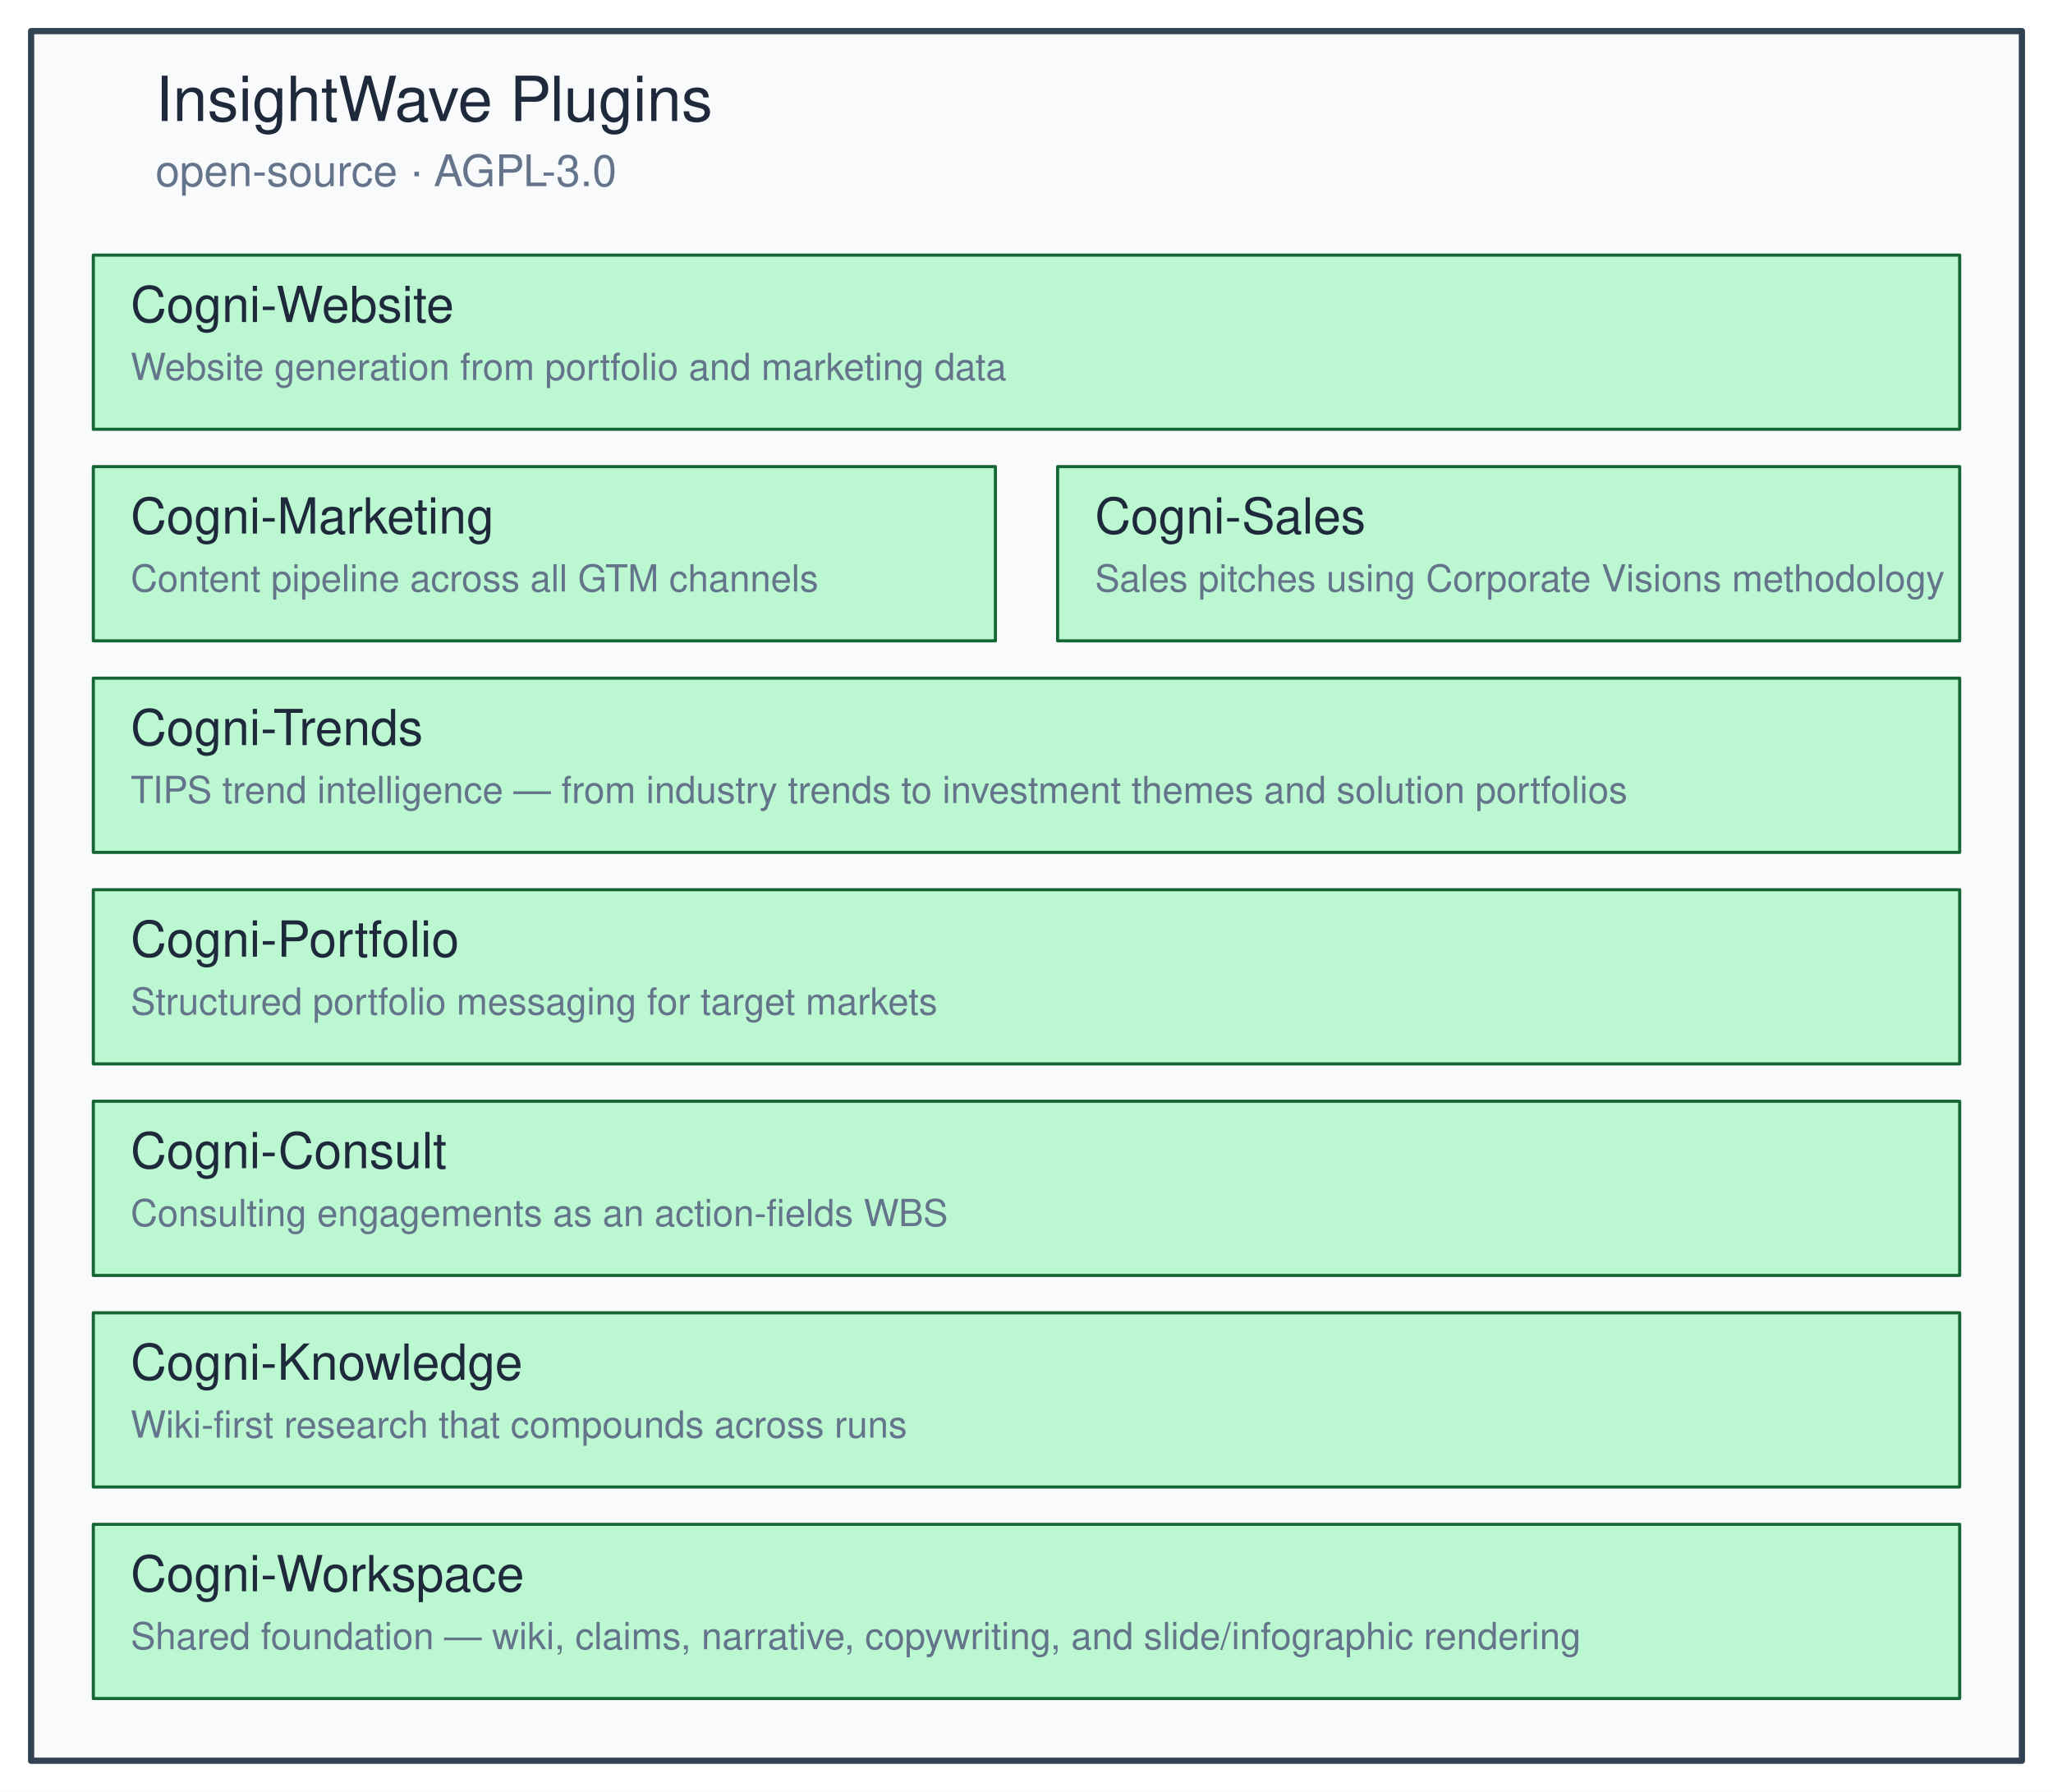
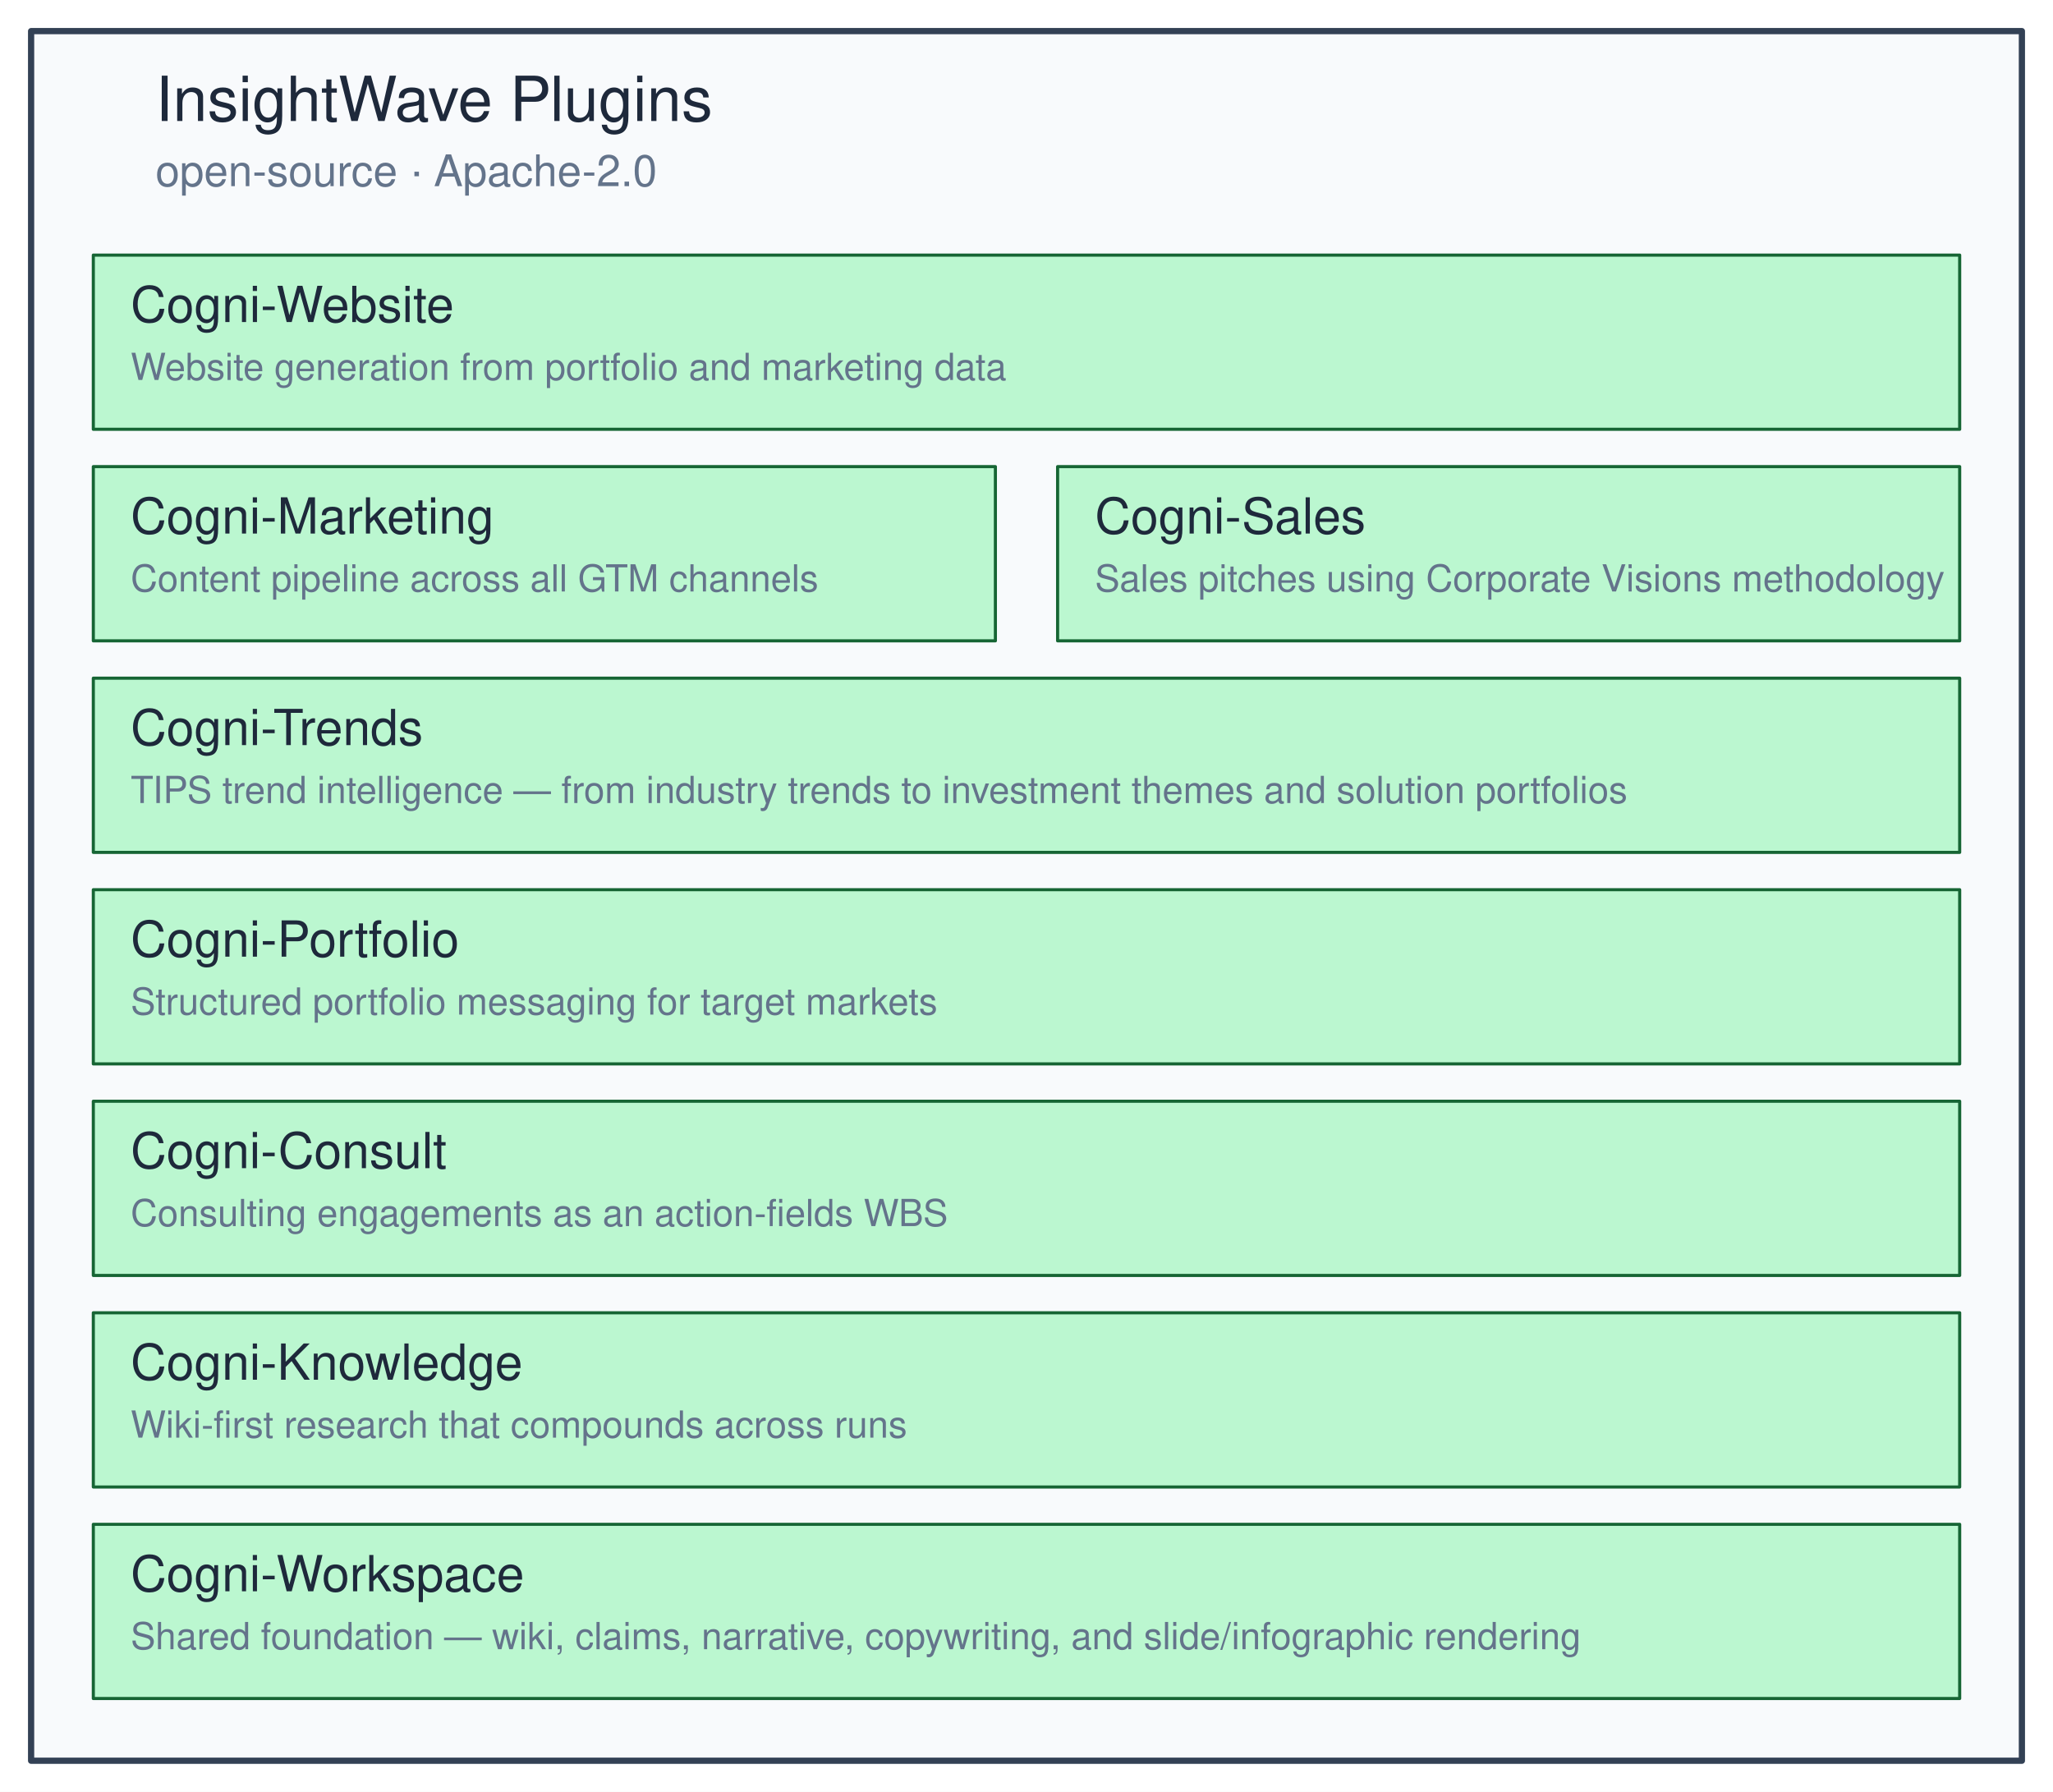
<svg xmlns="http://www.w3.org/2000/svg" version="1.1" viewBox="0 0 660 576" width="1320" height="1152">
  <defs>
    <style class="style-fonts">
      </style>
  </defs>
  <rect x="0" y="0" width="660" height="576" fill="#ffffff" />
  <g stroke-linecap="round" transform="translate(10 10) rotate(0 320 278)">
    <path d="M0 0 L640 0 L640 556 L0 556" stroke="none" stroke-width="0" fill="#f8fafc" />
    <path d="M0 0 C179.33 0, 358.66 0, 640 0 M0 0 C225.58 0, 451.16 0, 640 0 M640 0 C640 206.53, 640 413.06, 640 556 M640 0 C640 219, 640 438, 640 556 M640 556 C410.03 556, 180.07 556, 0 556 M640 556 C446.58 556, 253.16 556, 0 556 M0 556 C0 340.94, 0 125.89, 0 0 M0 556 C0 397.12, 0 238.23, 0 0" stroke="#334155" stroke-width="2" fill="none" />
  </g>
  <g transform="translate(50 22) rotate(0 90.23438 11.5)">
    <text x="0" y="16.9" font-family="Helvetica, Segoe UI Emoji" font-size="20px" fill="#1e293b" text-anchor="start" style="white-space: pre;" direction="ltr" dominant-baseline="alphabetic">InsightWave Plugins</text>
  </g>
  <g transform="translate(50 48) rotate(0 75.48584 8.05)">
-     <text x="0" y="11.83" font-family="Helvetica, Segoe UI Emoji" font-size="14px" fill="#64748b" text-anchor="start" style="white-space: pre;" direction="ltr" dominant-baseline="alphabetic">open-source · AGPL-3.0</text>
+     <text x="0" y="11.83" font-family="Helvetica, Segoe UI Emoji" font-size="14px" fill="#64748b" text-anchor="start" style="white-space: pre;" direction="ltr" dominant-baseline="alphabetic">open-source · Apache-2.0</text>
  </g>
  <g stroke-linecap="round" transform="translate(30 82) rotate(0 300 28)">
    <path d="M0 0 L600 0 L600 56 L0 56" stroke="none" stroke-width="0" fill="#bbf7d0" />
    <path d="M0 0 C225.27 0, 450.54 0, 600 0 M0 0 C128.42 0, 256.84 0, 600 0 M600 0 C600 21.04, 600 42.08, 600 56 M600 0 C600 13.14, 600 26.28, 600 56 M600 56 C370.29 56, 140.59 56, 0 56 M600 56 C411.98 56, 223.95 56, 0 56 M0 56 C0 44.58, 0 33.16, 0 0 M0 56 C0 35.55, 0 15.09, 0 0" stroke="#166534" stroke-width="1" fill="none" />
  </g>
  <g transform="translate(42 90) rotate(0 52.32422 9.2)">
    <text x="0" y="13.52" font-family="Helvetica, Segoe UI Emoji" font-size="16px" fill="#1e293b" text-anchor="start" style="white-space: pre;" direction="ltr" dominant-baseline="alphabetic">Cogni-Website</text>
  </g>
  <g transform="translate(42 112) rotate(0 141.3047 6.9)">
    <text x="0" y="10.14" font-family="Helvetica, Segoe UI Emoji" font-size="12px" fill="#64748b" text-anchor="start" style="white-space: pre;" direction="ltr" dominant-baseline="alphabetic">Website generation from portfolio and marketing data</text>
  </g>
  <g stroke-linecap="round" transform="translate(30 150) rotate(0 145 28)">
    <path d="M0 0 L290 0 L290 56 L0 56" stroke="none" stroke-width="0" fill="#bbf7d0" />
    <path d="M0 0 C66.51 0, 133.03 0, 290 0 M0 0 C104.94 0, 209.88 0, 290 0 M290 0 C290 22.03, 290 44.06, 290 56 M290 0 C290 13.63, 290 27.27, 290 56 M290 56 C179.79 56, 69.58 56, 0 56 M290 56 C175.71 56, 61.41 56, 0 56 M0 56 C0 39.24, 0 22.47, 0 0 M0 56 C0 42.94, 0 29.87, 0 0" stroke="#166534" stroke-width="1" fill="none" />
  </g>
  <g transform="translate(42 158) rotate(0 58.69141 9.2)">
    <text x="0" y="13.52" font-family="Helvetica, Segoe UI Emoji" font-size="16px" fill="#1e293b" text-anchor="start" style="white-space: pre;" direction="ltr" dominant-baseline="alphabetic">Cogni-Marketing</text>
  </g>
  <g transform="translate(42 180) rotate(0 111.0557 6.9)">
    <text x="0" y="10.14" font-family="Helvetica, Segoe UI Emoji" font-size="12px" fill="#64748b" text-anchor="start" style="white-space: pre;" direction="ltr" dominant-baseline="alphabetic">Content pipeline across all GTM channels</text>
  </g>
  <g stroke-linecap="round" transform="translate(340 150) rotate(0 145 28)">
    <path d="M0 0 L290 0 L290 56 L0 56" stroke="none" stroke-width="0" fill="#bbf7d0" />
    <path d="M0 0 C84.33 0, 168.66 0, 290 0 M0 0 C77.71 0, 155.42 0, 290 0 M290 0 C290 19.2, 290 38.4, 290 56 M290 0 C290 20.94, 290 41.89, 290 56 M290 56 C207.18 56, 124.35 56, 0 56 M290 56 C190.44 56, 90.88 56, 0 56 M0 56 C0 42.02, 0 28.04, 0 0 M0 56 C0 37.01, 0 18.01, 0 0" stroke="#166534" stroke-width="1" fill="none" />
  </g>
  <g transform="translate(352 158) rotate(0 43.57812 9.2)">
    <text x="0" y="13.52" font-family="Helvetica, Segoe UI Emoji" font-size="16px" fill="#1e293b" text-anchor="start" style="white-space: pre;" direction="ltr" dominant-baseline="alphabetic">Cogni-Sales</text>
  </g>
  <g transform="translate(352 180) rotate(0 136.9717 6.9)">
    <text x="0" y="10.14" font-family="Helvetica, Segoe UI Emoji" font-size="12px" fill="#64748b" text-anchor="start" style="white-space: pre;" direction="ltr" dominant-baseline="alphabetic">Sales pitches using Corporate Visions methodology</text>
  </g>
  <g stroke-linecap="round" transform="translate(30 218) rotate(0 300 28)">
    <path d="M0 0 L600 0 L600 56 L0 56" stroke="none" stroke-width="0" fill="#bbf7d0" />
    <path d="M0 0 C135.28 0, 270.55 0, 600 0 M0 0 C153.36 0, 306.72 0, 600 0 M600 0 C600 17.75, 600 35.5, 600 56 M600 0 C600 18.09, 600 36.19, 600 56 M600 56 C405.96 56, 211.92 56, 0 56 M600 56 C428.25 56, 256.51 56, 0 56 M0 56 C0 39.73, 0 23.46, 0 0 M0 56 C0 38.82, 0 21.63, 0 0" stroke="#166534" stroke-width="1" fill="none" />
  </g>
  <g transform="translate(42 226) rotate(0 48.17188 9.2)">
    <text x="0" y="13.52" font-family="Helvetica, Segoe UI Emoji" font-size="16px" fill="#1e293b" text-anchor="start" style="white-space: pre;" direction="ltr" dominant-baseline="alphabetic">Cogni-Trends</text>
  </g>
  <g transform="translate(42 248) rotate(0 241.4502 6.9)">
    <text x="0" y="10.14" font-family="Helvetica, Segoe UI Emoji" font-size="12px" fill="#64748b" text-anchor="start" style="white-space: pre;" direction="ltr" dominant-baseline="alphabetic">TIPS trend intelligence — from industry trends to investment themes and solution portfolios</text>
  </g>
  <g stroke-linecap="round" transform="translate(30 286) rotate(0 300 28)">
    <path d="M0 0 L600 0 L600 56 L0 56" stroke="none" stroke-width="0" fill="#bbf7d0" />
    <path d="M0 0 C163.02 0, 326.03 0, 600 0 M0 0 C158.91 0, 317.82 0, 600 0 M600 0 C600 20.55, 600 41.11, 600 56 M600 0 C600 11.22, 600 22.44, 600 56 M600 56 C465.78 56, 331.57 56, 0 56 M600 56 C373.98 56, 147.97 56, 0 56 M0 56 C0 43.27, 0 30.54, 0 0 M0 56 C0 35.04, 0 14.08, 0 0" stroke="#166534" stroke-width="1" fill="none" />
  </g>
  <g transform="translate(42 294) rotate(0 52.91406 9.2)">
    <text x="0" y="13.52" font-family="Helvetica, Segoe UI Emoji" font-size="16px" fill="#1e293b" text-anchor="start" style="white-space: pre;" direction="ltr" dominant-baseline="alphabetic">Cogni-Portfolio</text>
  </g>
  <g transform="translate(42 316) rotate(0 130.0576 6.9)">
    <text x="0" y="10.14" font-family="Helvetica, Segoe UI Emoji" font-size="12px" fill="#64748b" text-anchor="start" style="white-space: pre;" direction="ltr" dominant-baseline="alphabetic">Structured portfolio messaging for target markets</text>
  </g>
  <g stroke-linecap="round" transform="translate(30 354) rotate(0 300 28)">
    <path d="M0 0 L600 0 L600 56 L0 56" stroke="none" stroke-width="0" fill="#bbf7d0" />
    <path d="M0 0 C184.86 0, 369.72 0, 600 0 M0 0 C176.04 0, 352.09 0, 600 0 M600 0 C600 15.07, 600 30.14, 600 56 M600 0 C600 14.47, 600 28.94, 600 56 M600 56 C451.56 56, 303.12 56, 0 56 M600 56 C464.28 56, 328.56 56, 0 56 M0 56 C0 33.99, 0 11.98, 0 0 M0 56 C0 42.99, 0 29.98, 0 0" stroke="#166534" stroke-width="1" fill="none" />
  </g>
  <g transform="translate(42 362) rotate(0 61.36719 9.2)">
    <text x="0" y="13.52" font-family="Helvetica, Segoe UI Emoji" font-size="16px" fill="#1e293b" text-anchor="start" style="white-space: pre;" direction="ltr" dominant-baseline="alphabetic">Cogni-Consult</text>
  </g>
  <g transform="translate(42 384) rotate(0 141.4102 6.9)">
    <text x="0" y="10.14" font-family="Helvetica, Segoe UI Emoji" font-size="12px" fill="#64748b" text-anchor="start" style="white-space: pre;" direction="ltr" dominant-baseline="alphabetic">Consulting engagements as an action-fields WBS</text>
  </g>
  <g stroke-linecap="round" transform="translate(30 422) rotate(0 300 28)">
    <path d="M0 0 L600 0 L600 56 L0 56" stroke="none" stroke-width="0" fill="#bbf7d0" />
    <path d="M0 0 C236.33 0, 472.66 0, 600 0 M0 0 C215.59 0, 431.18 0, 600 0 M600 0 C600 16.92, 600 33.85, 600 56 M600 0 C600 21.66, 600 43.32, 600 56 M600 56 C428.54 56, 257.09 56, 0 56 M600 56 C450.6 56, 301.2 56, 0 56 M0 56 C0 38.29, 0 20.58, 0 0 M0 56 C0 38.53, 0 21.06, 0 0" stroke="#166534" stroke-width="1" fill="none" />
  </g>
  <g transform="translate(42 430) rotate(0 57.80469 9.2)">
    <text x="0" y="13.52" font-family="Helvetica, Segoe UI Emoji" font-size="16px" fill="#1e293b" text-anchor="start" style="white-space: pre;" direction="ltr" dominant-baseline="alphabetic">Cogni-Knowledge</text>
  </g>
  <g transform="translate(42 452) rotate(0 145.4121 6.9)">
    <text x="0" y="10.14" font-family="Helvetica, Segoe UI Emoji" font-size="12px" fill="#64748b" text-anchor="start" style="white-space: pre;" direction="ltr" dominant-baseline="alphabetic">Wiki-first research that compounds across runs</text>
  </g>
  <g stroke-linecap="round" transform="translate(30 490) rotate(0 300 28)">
    <path d="M0 0 L600 0 L600 56 L0 56" stroke="none" stroke-width="0" fill="#bbf7d0" />
    <path d="M0 0 C140.79 0, 281.59 0, 600 0 M0 0 C229.71 0, 459.41 0, 600 0 M600 0 C600 17.55, 600 35.1, 600 56 M600 0 C600 11.42, 600 22.84, 600 56 M600 56 C380.85 56, 161.7 56, 0 56 M600 56 C436.82 56, 273.64 56, 0 56 M0 56 C0 44.03, 0 32.06, 0 0 M0 56 C0 43.27, 0 30.53, 0 0" stroke="#166534" stroke-width="1" fill="none" />
  </g>
  <g transform="translate(42 498) rotate(0 63.57812 9.2)">
    <text x="0" y="13.52" font-family="Helvetica, Segoe UI Emoji" font-size="16px" fill="#1e293b" text-anchor="start" style="white-space: pre;" direction="ltr" dominant-baseline="alphabetic">Cogni-Workspace</text>
  </g>
  <g transform="translate(42 520) rotate(0 234.1201 6.9)">
    <text x="0" y="10.14" font-family="Helvetica, Segoe UI Emoji" font-size="12px" fill="#64748b" text-anchor="start" style="white-space: pre;" direction="ltr" dominant-baseline="alphabetic">Shared foundation — wiki, claims, narrative, copywriting, and slide/infographic rendering</text>
  </g>
</svg>
